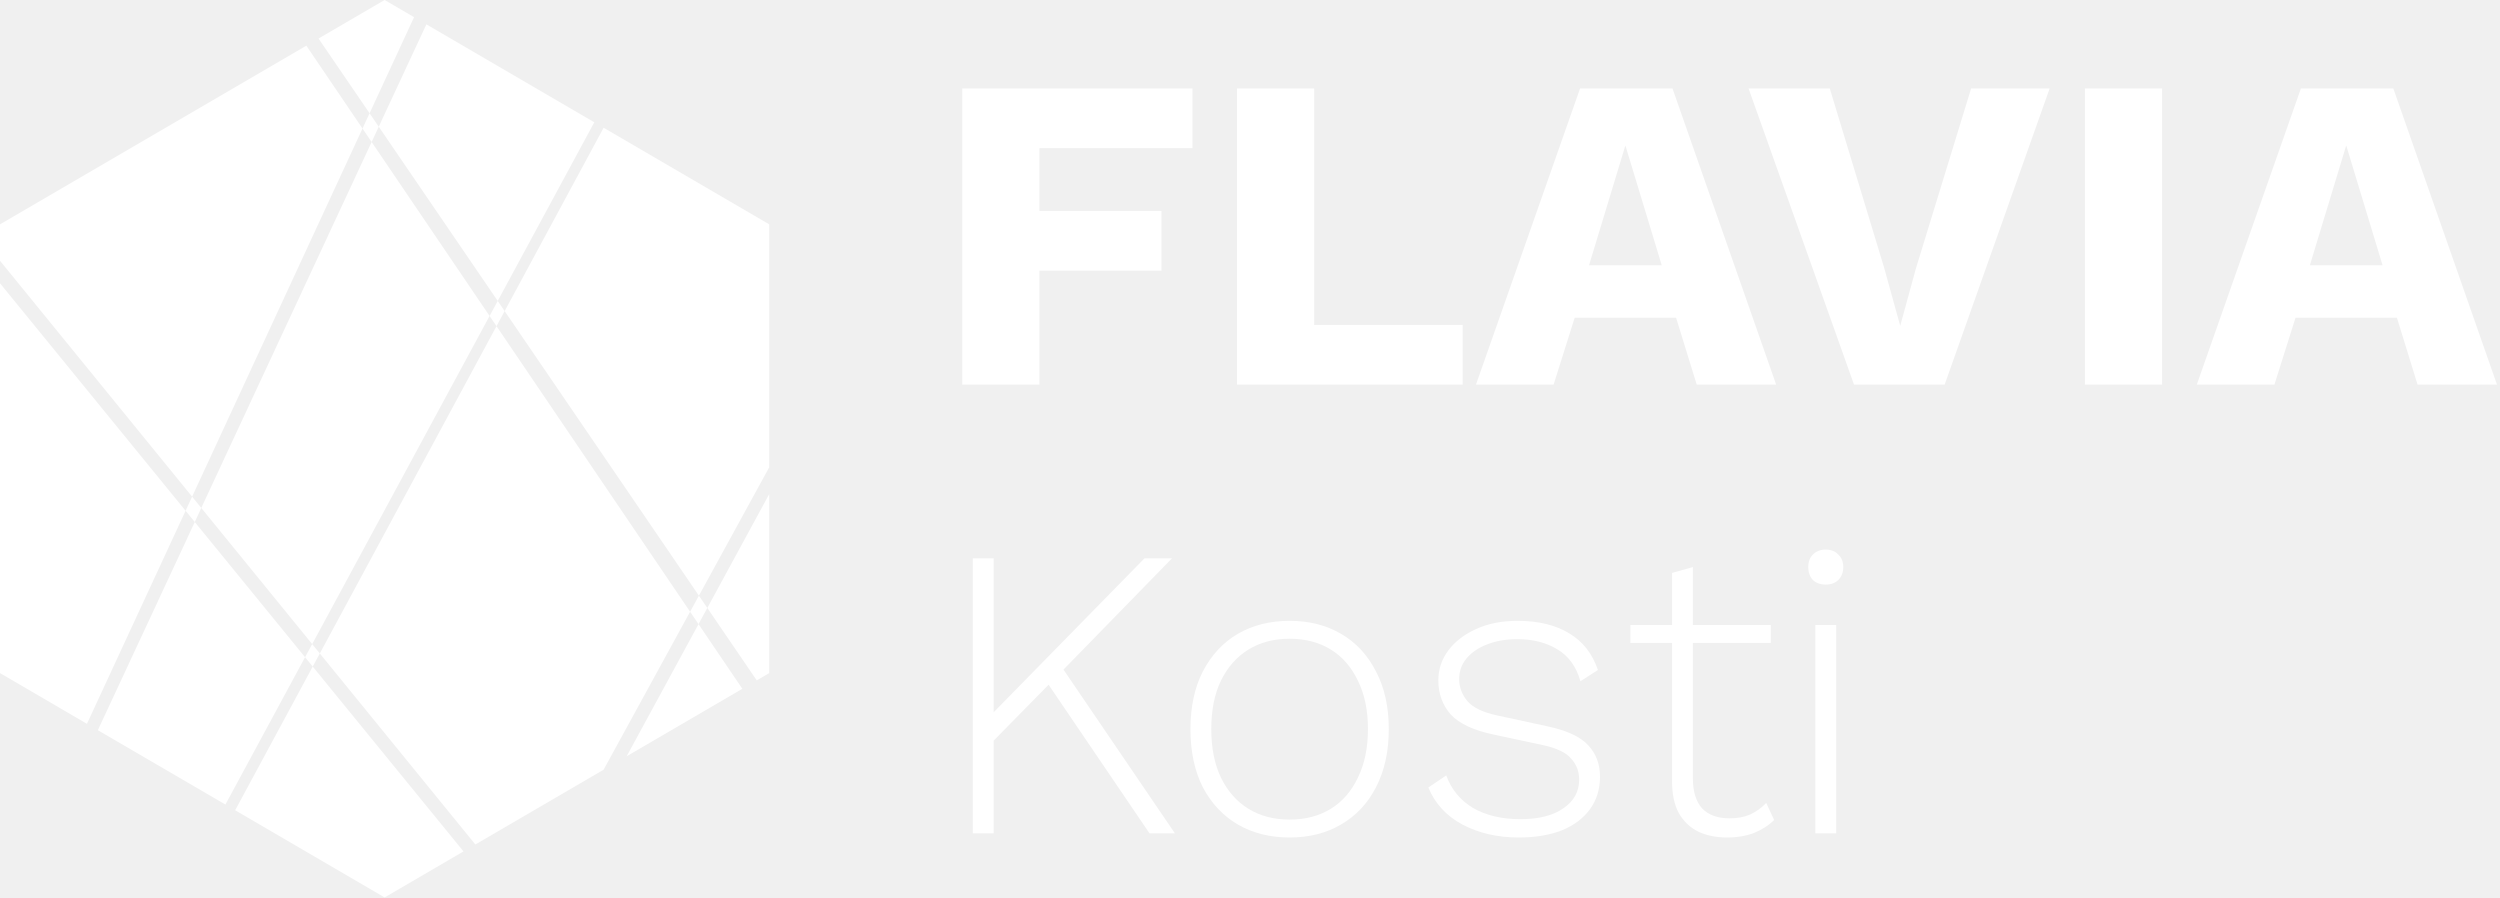
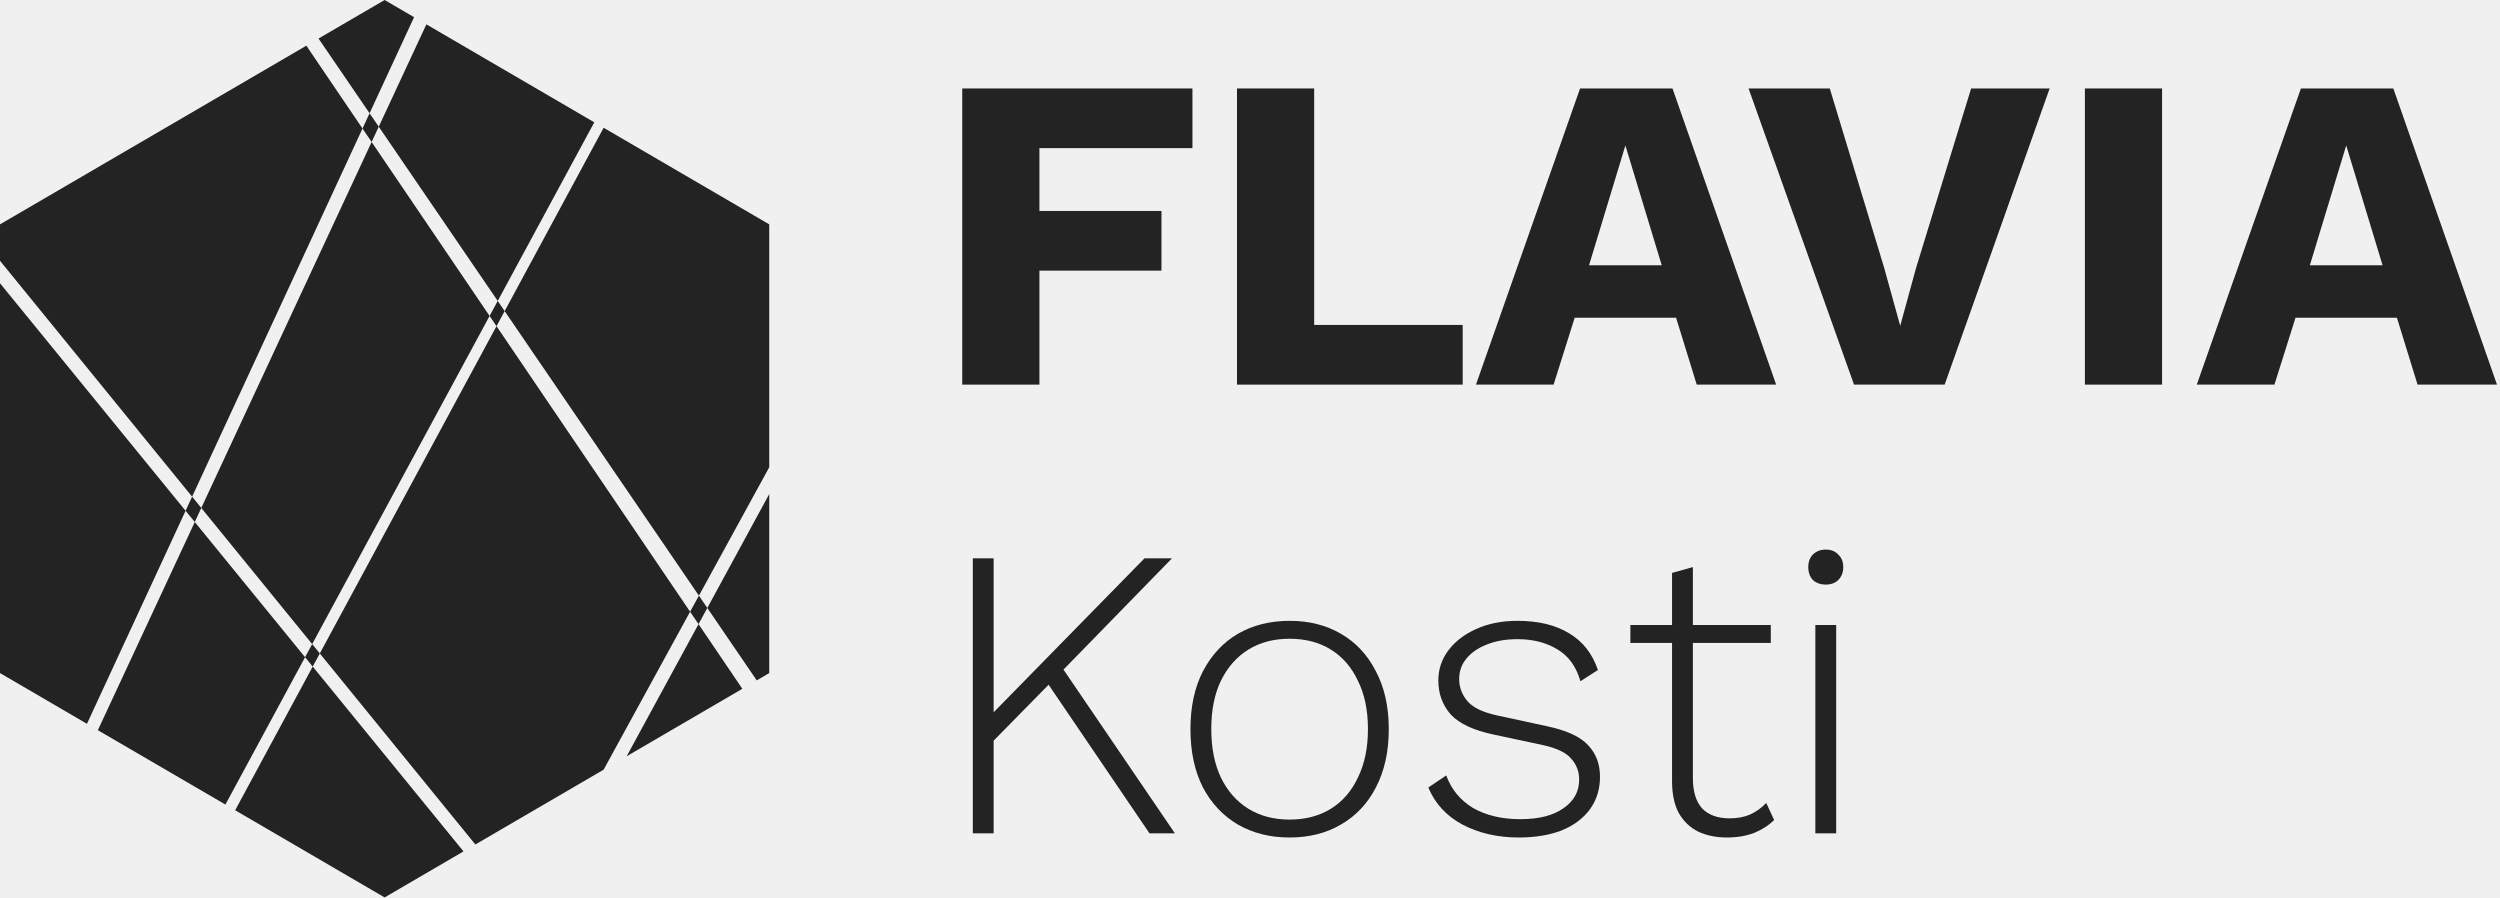
<svg xmlns="http://www.w3.org/2000/svg" width="78" height="28" viewBox="0 0 78 28" fill="none">
-   <path d="M37.204 4.622H32.43V6.582H36.238V8.444H32.43V12H30.022V2.76H37.204V4.622Z" fill="#fff" />
-   <path d="M41.002 10.138H45.636V12H38.594V2.76H41.002V10.138Z" fill="#fff" />
-   <path d="M55.416 12H52.938L52.294 9.914H49.13L48.472 12H46.05L49.298 2.76H52.182L55.416 12ZM49.578 8.276H51.846L50.712 4.538L49.578 8.276Z" fill="#fff" />
-   <path d="M63.949 2.76L60.673 12H57.845L54.555 2.76H57.089L58.783 8.346L59.287 10.166L59.777 8.374L61.499 2.76H63.949Z" fill="#fff" />
-   <path d="M67.457 2.76V12H65.049V2.76H67.457Z" fill="#fff" />
-   <path d="M77.906 12H75.428L74.784 9.914H71.62L70.962 12H68.54L71.788 2.76H74.672L77.906 12ZM72.068 8.276H74.336L73.202 4.538L72.068 8.276Z" fill="#fff" />
-   <path d="M36.566 17.42L32.978 21.099L32.874 21.203L30.664 23.452V22.568L35.708 17.42H36.566ZM31.002 17.42V26H30.352V17.42H31.002ZM33.03 20.67L36.657 26H35.864L32.51 21.06L33.03 20.67Z" fill="#fff" />
-   <path d="M40.236 19.37C40.842 19.37 41.375 19.504 41.835 19.773C42.303 20.042 42.667 20.432 42.927 20.943C43.195 21.446 43.33 22.048 43.33 22.75C43.33 23.452 43.195 24.059 42.927 24.57C42.667 25.073 42.303 25.458 41.835 25.727C41.375 25.996 40.842 26.13 40.236 26.13C39.629 26.13 39.092 25.996 38.624 25.727C38.164 25.458 37.8 25.073 37.532 24.57C37.272 24.059 37.142 23.452 37.142 22.75C37.142 22.048 37.272 21.446 37.532 20.943C37.8 20.432 38.164 20.042 38.624 19.773C39.092 19.504 39.629 19.37 40.236 19.37ZM40.236 19.929C39.742 19.929 39.313 20.042 38.949 20.267C38.585 20.492 38.299 20.817 38.091 21.242C37.891 21.658 37.792 22.161 37.792 22.75C37.792 23.331 37.891 23.833 38.091 24.258C38.299 24.683 38.585 25.008 38.949 25.233C39.313 25.458 39.742 25.571 40.236 25.571C40.73 25.571 41.159 25.458 41.523 25.233C41.887 25.008 42.168 24.683 42.368 24.258C42.576 23.833 42.68 23.331 42.68 22.75C42.68 22.161 42.576 21.658 42.368 21.242C42.168 20.817 41.887 20.492 41.523 20.267C41.159 20.042 40.73 19.929 40.236 19.929Z" fill="#fff" />
-   <path d="M47.385 26.13C46.727 26.13 46.142 25.996 45.63 25.727C45.128 25.458 44.772 25.073 44.564 24.57L45.123 24.193C45.279 24.626 45.557 24.964 45.955 25.207C46.363 25.441 46.857 25.558 47.437 25.558C48.009 25.558 48.456 25.445 48.776 25.22C49.106 24.995 49.27 24.696 49.27 24.323C49.27 24.072 49.188 23.855 49.023 23.673C48.867 23.482 48.568 23.339 48.126 23.244L46.605 22.919C45.981 22.789 45.535 22.581 45.266 22.295C45.006 22 44.876 21.645 44.876 21.229C44.876 20.882 44.98 20.57 45.188 20.293C45.396 20.016 45.682 19.795 46.046 19.63C46.419 19.457 46.852 19.37 47.346 19.37C47.996 19.37 48.534 19.5 48.958 19.76C49.383 20.011 49.682 20.393 49.855 20.904L49.309 21.255C49.179 20.796 48.937 20.462 48.581 20.254C48.235 20.046 47.823 19.942 47.346 19.942C46.982 19.942 46.662 19.998 46.384 20.111C46.116 20.215 45.903 20.362 45.747 20.553C45.6 20.735 45.526 20.947 45.526 21.19C45.526 21.441 45.613 21.671 45.786 21.879C45.96 22.078 46.267 22.226 46.709 22.321L48.269 22.659C48.885 22.789 49.314 22.988 49.556 23.257C49.799 23.517 49.92 23.842 49.92 24.232C49.92 24.622 49.816 24.96 49.608 25.246C49.4 25.532 49.106 25.753 48.724 25.909C48.343 26.056 47.897 26.13 47.385 26.13Z" fill="#fff" />
-   <path d="M52.818 17.693V24.284C52.818 24.691 52.913 25.003 53.104 25.22C53.303 25.428 53.589 25.532 53.962 25.532C54.205 25.532 54.417 25.493 54.599 25.415C54.79 25.328 54.959 25.207 55.106 25.051L55.353 25.584C55.188 25.749 54.98 25.883 54.729 25.987C54.478 26.082 54.196 26.13 53.884 26.13C53.546 26.13 53.247 26.069 52.987 25.948C52.727 25.818 52.523 25.623 52.376 25.363C52.237 25.103 52.168 24.774 52.168 24.375V17.875L52.818 17.693ZM55.249 19.5V20.059H50.868V19.5H55.249Z" fill="#fff" />
-   <path d="M56.964 18.239C56.8 18.239 56.665 18.191 56.561 18.096C56.466 17.992 56.418 17.858 56.418 17.693C56.418 17.528 56.466 17.398 56.561 17.303C56.665 17.199 56.8 17.147 56.964 17.147C57.129 17.147 57.259 17.199 57.354 17.303C57.458 17.398 57.51 17.528 57.51 17.693C57.51 17.858 57.458 17.992 57.354 18.096C57.259 18.191 57.129 18.239 56.964 18.239ZM57.289 19.5V26H56.639V19.5H57.289Z" fill="#fff" />
-   <path d="M5.79 15.936L2.713 22.583L0 21V8.838L5.79 15.936Z" fill="#fff" />
-   <path d="M7.337 25.28L9.757 20.797L14.461 26.564L12 28L7.337 25.28Z" fill="#fff" />
-   <path d="M19.552 23.595L21.794 19.473L23.161 21.49L19.552 23.595Z" fill="#fff" />
-   <path d="M21.531 19.086L21.806 18.585L22.068 18.968L21.794 19.473L21.531 19.086Z" fill="#fff" />
-   <path d="M6.28 15.848L6.077 16.287L5.79 15.936L5.994 15.496L6.28 15.848Z" fill="#fff" />
-   <path d="M6.077 16.287L9.518 20.505L7.033 25.102L3.053 22.782L6.077 16.287Z" fill="#fff" />
-   <path d="M9.74 20.096L9.978 20.388L9.757 20.797L9.518 20.505L9.74 20.096Z" fill="#fff" />
-   <path d="M9.74 20.096L6.28 15.848L11.595 4.43L15.275 9.858L9.74 20.096Z" fill="#fff" />
-   <path d="M9.978 20.388L15.491 10.176L21.531 19.086L18.833 24.014L14.831 26.348L9.978 20.388Z" fill="#fff" />
-   <path d="M9.558 1.425L11.31 4.01L5.994 15.496L0 8.136V7L9.558 1.425Z" fill="#fff" />
-   <path d="M11.531 3.534L11.817 3.953L11.595 4.43L11.31 4.01L11.531 3.534Z" fill="#fff" />
-   <path d="M12.919 0.536L11.531 3.534L9.938 1.202L12 0L12.919 0.536Z" fill="#fff" />
-   <path d="M15.529 9.389L15.745 9.706L15.491 10.176L15.275 9.858L15.529 9.389Z" fill="#fff" />
-   <path d="M18.542 3.816L15.529 9.389L11.817 3.953L13.303 0.76L18.542 3.816Z" fill="#fff" />
-   <path d="M24 7V14.579L21.806 18.585L15.745 9.706L18.833 3.986L24 7Z" fill="#fff" />
-   <path d="M23.61 21.228L22.068 18.968L24 15.415V21L23.61 21.228Z" fill="#fff" />
+   <path d="M37.204 4.622H32.43V6.582H36.238V8.444H32.43V12H30.022V2.76H37.204V4.622Z" fill="#232323" />
+   <path d="M41.002 10.138H45.636V12H38.594V2.76H41.002V10.138Z" fill="#232323" />
+   <path d="M55.416 12H52.938L52.294 9.914H49.13L48.472 12H46.05L49.298 2.76H52.182L55.416 12ZM49.578 8.276H51.846L50.712 4.538L49.578 8.276Z" fill="#232323" />
+   <path d="M63.949 2.76L60.673 12H57.845L54.555 2.76H57.089L58.783 8.346L59.287 10.166L59.777 8.374L61.499 2.76H63.949Z" fill="#232323" />
+   <path d="M67.457 2.76V12H65.049V2.76H67.457Z" fill="#232323" />
+   <path d="M77.906 12H75.428L74.784 9.914H71.62L70.962 12H68.54L71.788 2.76H74.672L77.906 12ZM72.068 8.276H74.336L73.202 4.538L72.068 8.276Z" fill="#232323" />
+   <path d="M36.566 17.42L32.978 21.099L32.874 21.203L30.664 23.452V22.568L35.708 17.42H36.566ZM31.002 17.42V26H30.352V17.42H31.002ZM33.03 20.67L36.657 26H35.864L32.51 21.06L33.03 20.67Z" fill="#232323" />
+   <path d="M40.236 19.37C40.842 19.37 41.375 19.504 41.835 19.773C42.303 20.042 42.667 20.432 42.927 20.943C43.195 21.446 43.33 22.048 43.33 22.75C43.33 23.452 43.195 24.059 42.927 24.57C42.667 25.073 42.303 25.458 41.835 25.727C41.375 25.996 40.842 26.13 40.236 26.13C39.629 26.13 39.092 25.996 38.624 25.727C38.164 25.458 37.8 25.073 37.532 24.57C37.272 24.059 37.142 23.452 37.142 22.75C37.142 22.048 37.272 21.446 37.532 20.943C37.8 20.432 38.164 20.042 38.624 19.773C39.092 19.504 39.629 19.37 40.236 19.37ZM40.236 19.929C39.742 19.929 39.313 20.042 38.949 20.267C38.585 20.492 38.299 20.817 38.091 21.242C37.891 21.658 37.792 22.161 37.792 22.75C37.792 23.331 37.891 23.833 38.091 24.258C38.299 24.683 38.585 25.008 38.949 25.233C39.313 25.458 39.742 25.571 40.236 25.571C40.73 25.571 41.159 25.458 41.523 25.233C41.887 25.008 42.168 24.683 42.368 24.258C42.576 23.833 42.68 23.331 42.68 22.75C42.68 22.161 42.576 21.658 42.368 21.242C42.168 20.817 41.887 20.492 41.523 20.267C41.159 20.042 40.73 19.929 40.236 19.929Z" fill="#232323" />
+   <path d="M47.385 26.13C46.727 26.13 46.142 25.996 45.63 25.727C45.128 25.458 44.772 25.073 44.564 24.57L45.123 24.193C45.279 24.626 45.557 24.964 45.955 25.207C46.363 25.441 46.857 25.558 47.437 25.558C48.009 25.558 48.456 25.445 48.776 25.22C49.106 24.995 49.27 24.696 49.27 24.323C49.27 24.072 49.188 23.855 49.023 23.673C48.867 23.482 48.568 23.339 48.126 23.244L46.605 22.919C45.981 22.789 45.535 22.581 45.266 22.295C45.006 22 44.876 21.645 44.876 21.229C44.876 20.882 44.98 20.57 45.188 20.293C45.396 20.016 45.682 19.795 46.046 19.63C46.419 19.457 46.852 19.37 47.346 19.37C47.996 19.37 48.534 19.5 48.958 19.76C49.383 20.011 49.682 20.393 49.855 20.904L49.309 21.255C49.179 20.796 48.937 20.462 48.581 20.254C48.235 20.046 47.823 19.942 47.346 19.942C46.982 19.942 46.662 19.998 46.384 20.111C46.116 20.215 45.903 20.362 45.747 20.553C45.6 20.735 45.526 20.947 45.526 21.19C45.526 21.441 45.613 21.671 45.786 21.879C45.96 22.078 46.267 22.226 46.709 22.321L48.269 22.659C48.885 22.789 49.314 22.988 49.556 23.257C49.799 23.517 49.92 23.842 49.92 24.232C49.92 24.622 49.816 24.96 49.608 25.246C49.4 25.532 49.106 25.753 48.724 25.909C48.343 26.056 47.897 26.13 47.385 26.13Z" fill="#232323" />
+   <path d="M52.818 17.693V24.284C52.818 24.691 52.913 25.003 53.104 25.22C53.303 25.428 53.589 25.532 53.962 25.532C54.205 25.532 54.417 25.493 54.599 25.415C54.79 25.328 54.959 25.207 55.106 25.051L55.353 25.584C55.188 25.749 54.98 25.883 54.729 25.987C54.478 26.082 54.196 26.13 53.884 26.13C53.546 26.13 53.247 26.069 52.987 25.948C52.727 25.818 52.523 25.623 52.376 25.363C52.237 25.103 52.168 24.774 52.168 24.375V17.875L52.818 17.693ZM55.249 19.5V20.059H50.868V19.5H55.249Z" fill="#232323" />
+   <path d="M56.964 18.239C56.8 18.239 56.665 18.191 56.561 18.096C56.466 17.992 56.418 17.858 56.418 17.693C56.418 17.528 56.466 17.398 56.561 17.303C56.665 17.199 56.8 17.147 56.964 17.147C57.129 17.147 57.259 17.199 57.354 17.303C57.458 17.398 57.51 17.528 57.51 17.693C57.51 17.858 57.458 17.992 57.354 18.096C57.259 18.191 57.129 18.239 56.964 18.239ZM57.289 19.5V26H56.639V19.5H57.289Z" fill="#232323" />
+   <path d="M5.79 15.936L2.713 22.583L0 21V8.838L5.79 15.936Z" fill="#232323" />
+   <path d="M7.337 25.28L9.757 20.797L14.461 26.564L12 28L7.337 25.28Z" fill="#232323" />
+   <path d="M19.552 23.595L21.794 19.473L23.161 21.49L19.552 23.595Z" fill="#232323" />
+   <path d="M21.531 19.086L21.806 18.585L22.068 18.968L21.794 19.473L21.531 19.086Z" fill="#232323" />
+   <path d="M6.28 15.848L6.077 16.287L5.79 15.936L5.994 15.496L6.28 15.848Z" fill="#232323" />
+   <path d="M6.077 16.287L9.518 20.505L7.033 25.102L3.053 22.782L6.077 16.287Z" fill="#232323" />
+   <path d="M9.74 20.096L9.978 20.388L9.757 20.797L9.518 20.505L9.74 20.096Z" fill="#232323" />
+   <path d="M9.74 20.096L6.28 15.848L11.595 4.43L15.275 9.858L9.74 20.096Z" fill="#232323" />
+   <path d="M9.978 20.388L15.491 10.176L21.531 19.086L18.833 24.014L14.831 26.348L9.978 20.388Z" fill="#232323" />
+   <path d="M9.558 1.425L11.31 4.01L5.994 15.496L0 8.136V7L9.558 1.425Z" fill="#232323" />
+   <path d="M11.531 3.534L11.817 3.953L11.595 4.43L11.31 4.01L11.531 3.534Z" fill="#232323" />
+   <path d="M12.919 0.536L11.531 3.534L9.938 1.202L12 0L12.919 0.536Z" fill="#232323" />
+   <path d="M15.529 9.389L15.745 9.706L15.491 10.176L15.275 9.858L15.529 9.389Z" fill="#232323" />
+   <path d="M18.542 3.816L15.529 9.389L11.817 3.953L13.303 0.76L18.542 3.816Z" fill="#232323" />
+   <path d="M24 7V14.579L21.806 18.585L15.745 9.706L18.833 3.986L24 7Z" fill="#232323" />
+   <path d="M23.61 21.228L22.068 18.968L24 15.415V21L23.61 21.228Z" fill="#232323" />
</svg>
